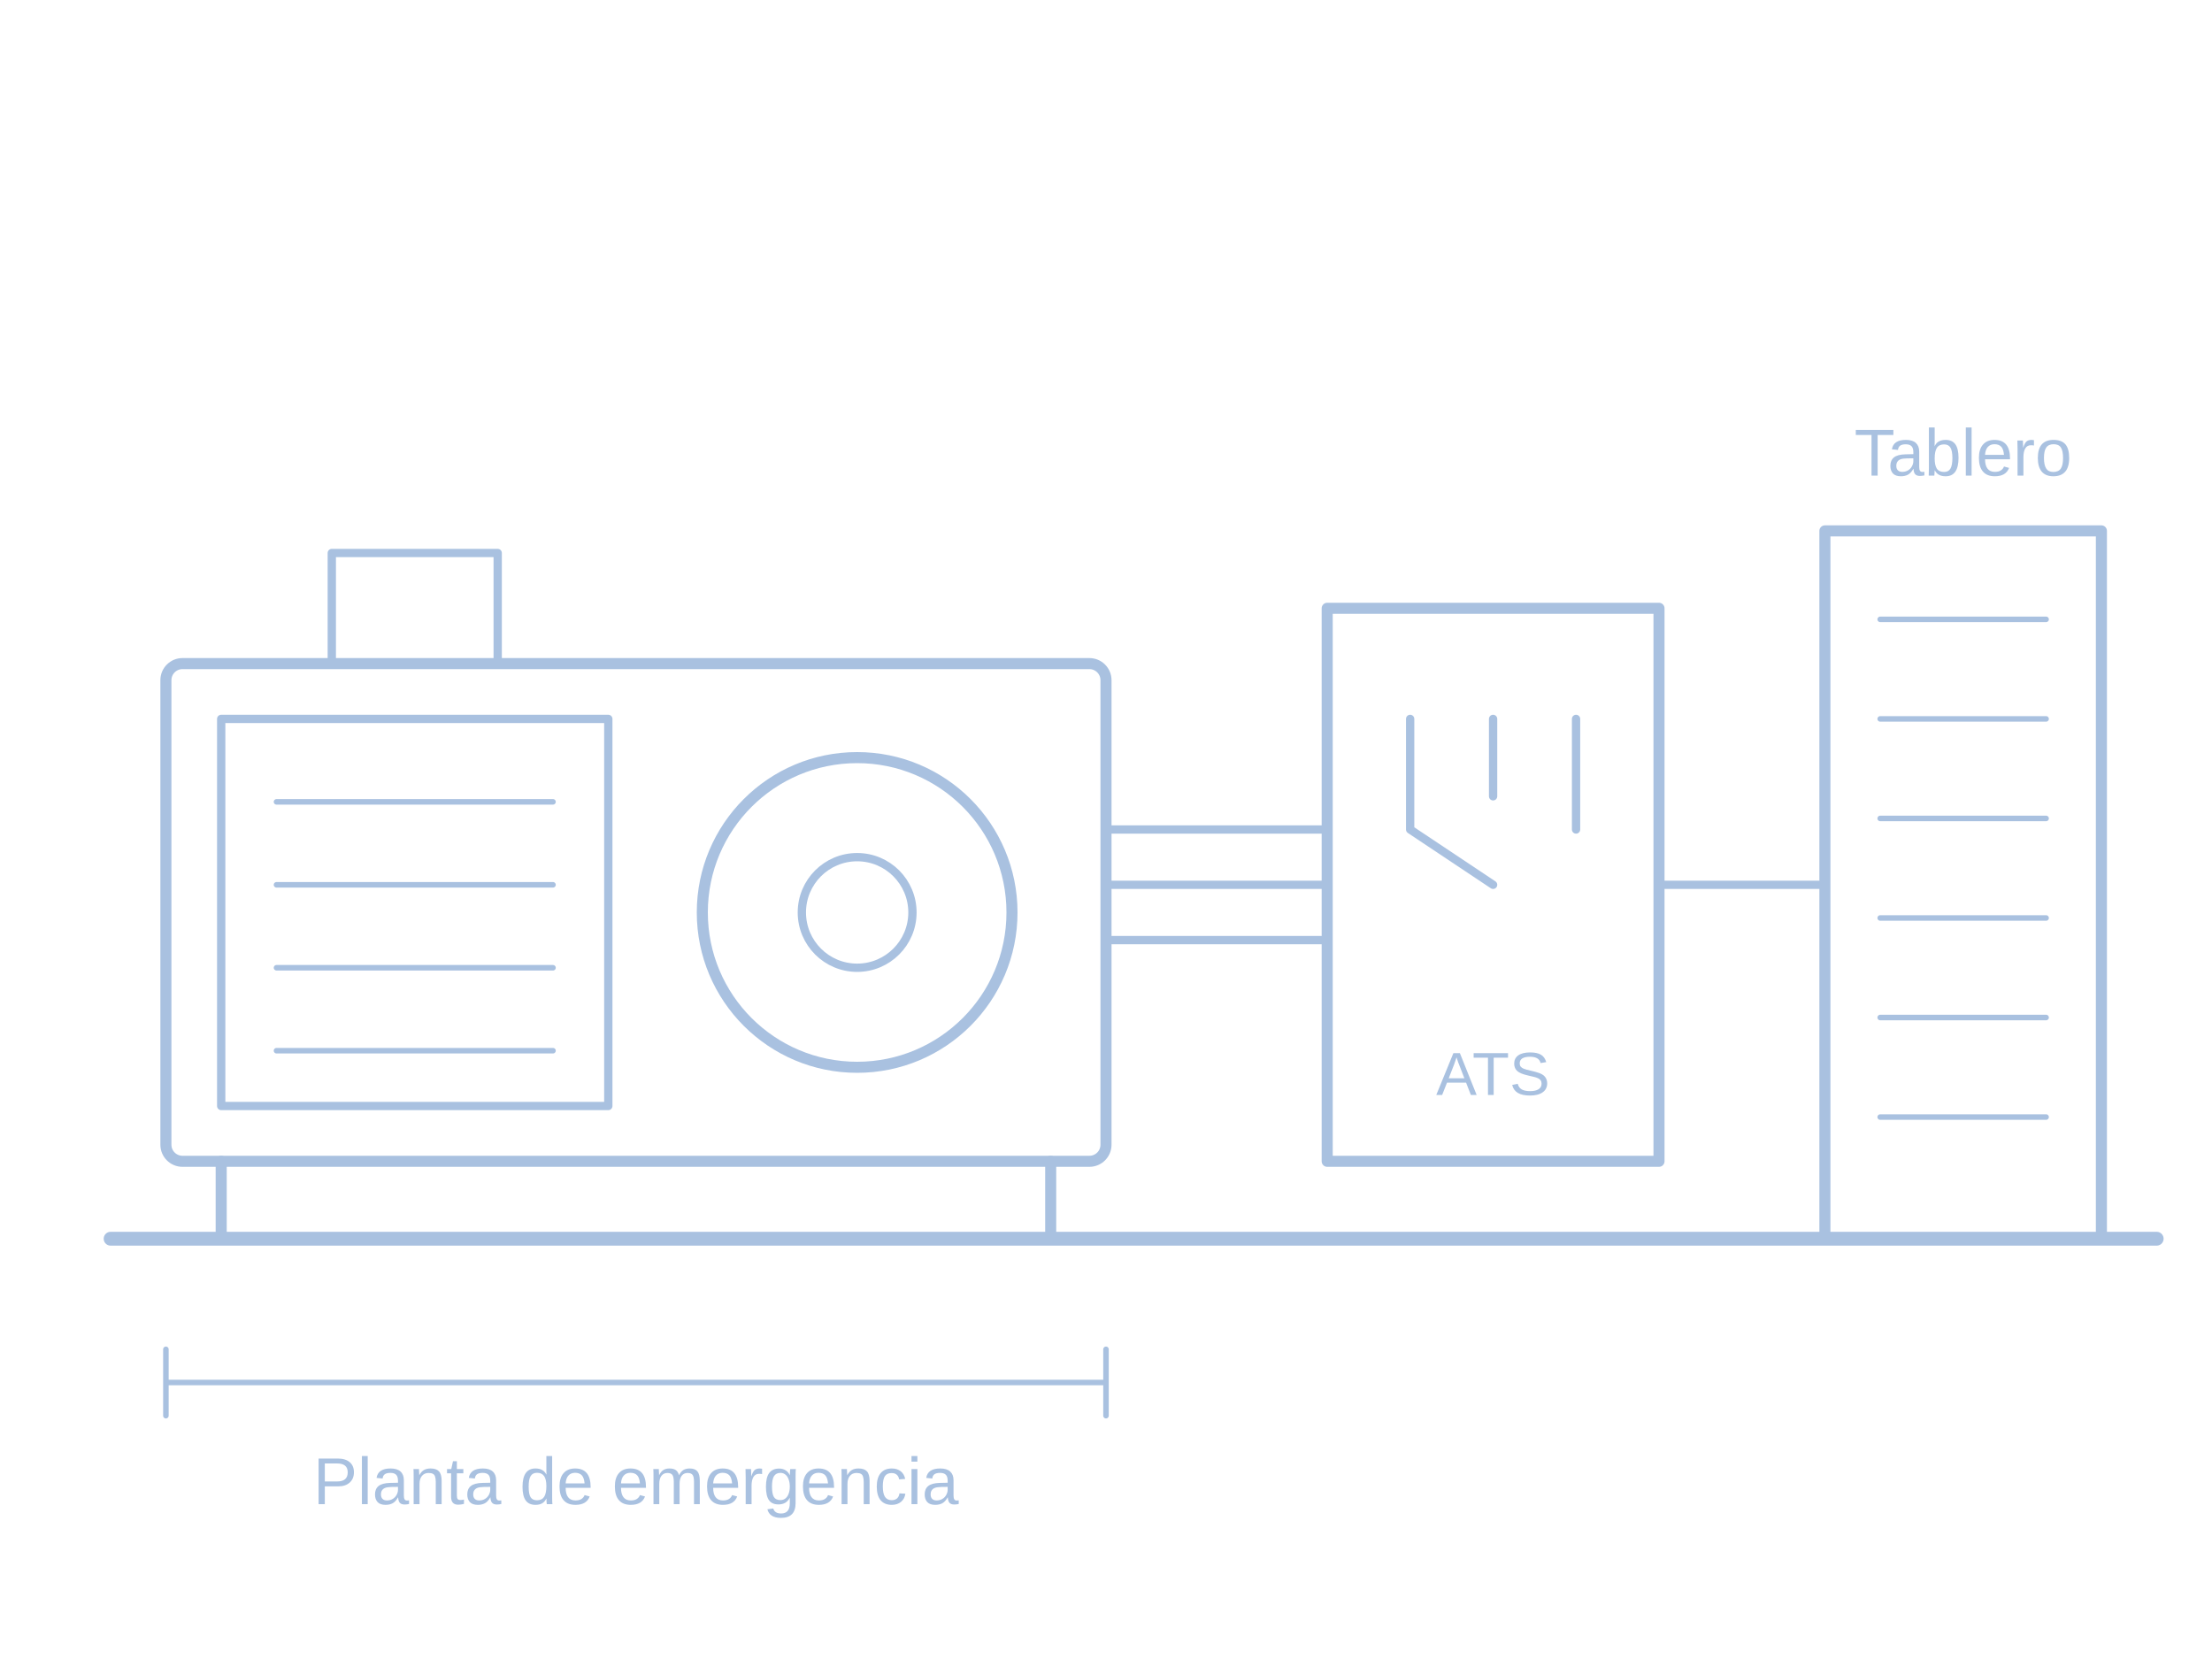
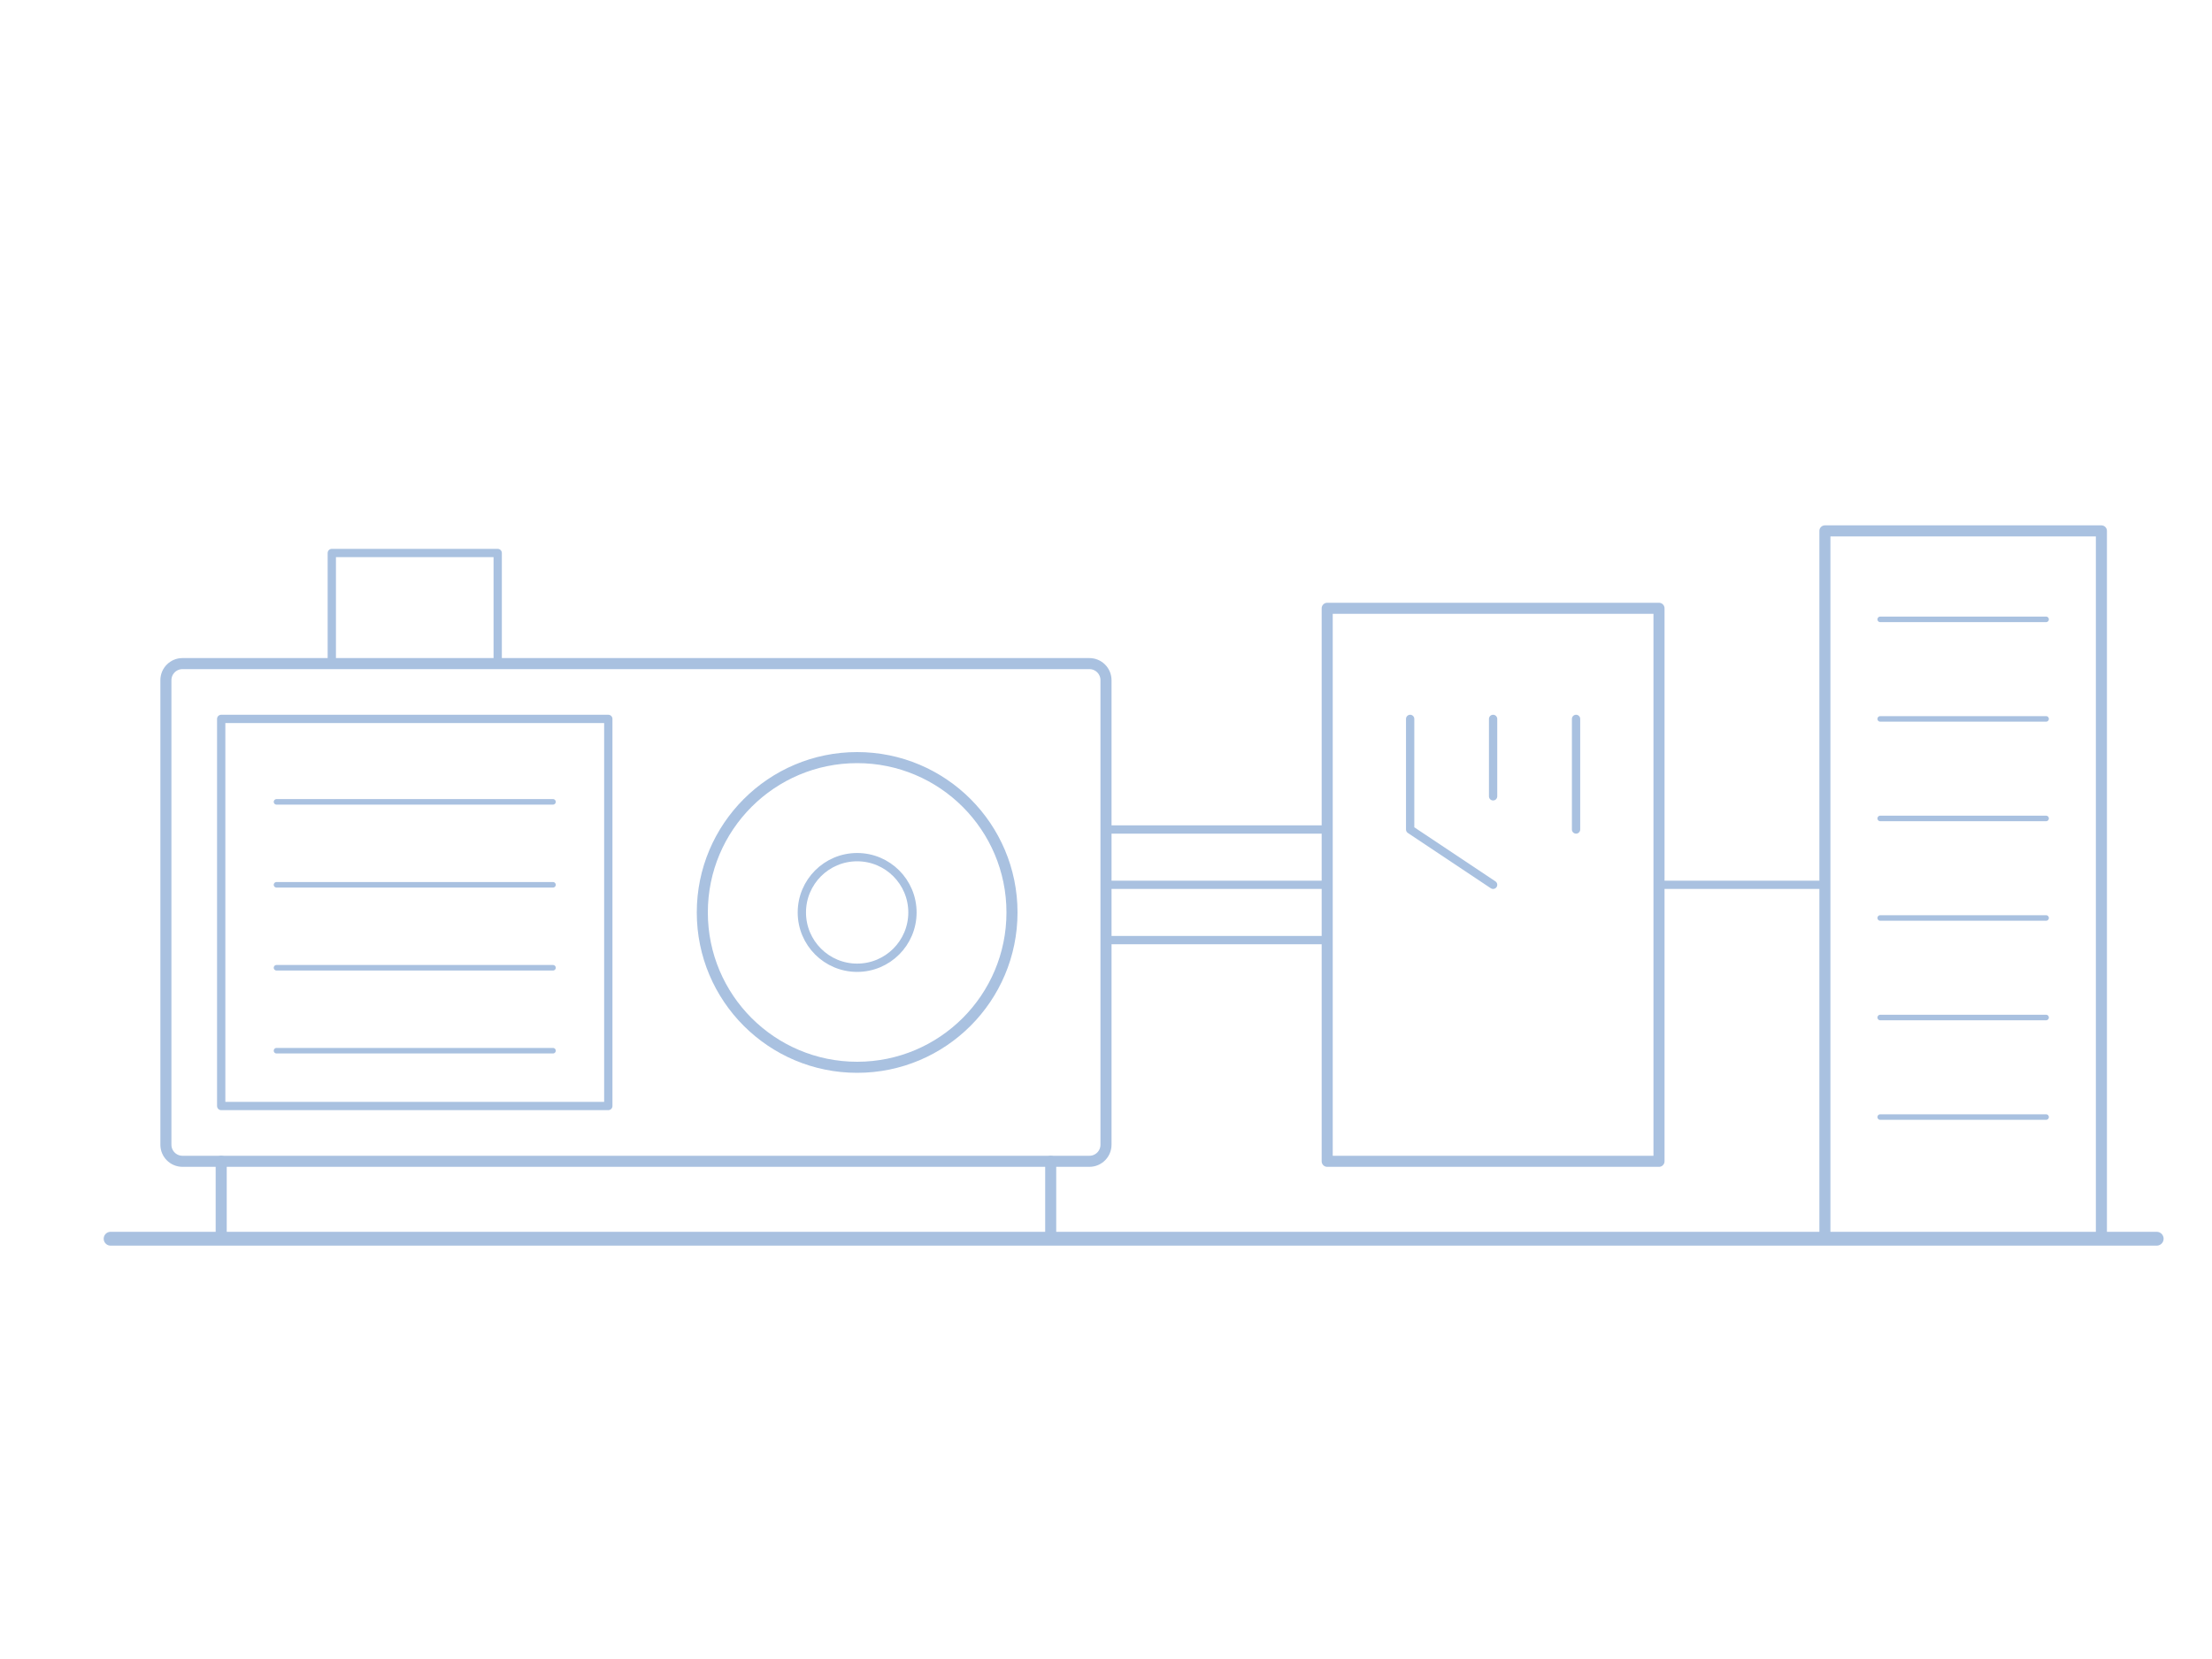
<svg xmlns="http://www.w3.org/2000/svg" viewBox="0 0 400 300" fill="none" stroke="#A9C1E0" stroke-width="2" stroke-linecap="round" stroke-linejoin="round">
  <rect x="30" y="120" width="170" height="90" rx="3" />
  <path d="M40 130h70v70H40z" stroke-width="1.5" />
  <path d="M50 145h50M50 160h50M50 175h50M50 190h50" stroke-width="1" />
  <circle cx="155" cy="165" r="28" />
  <circle cx="155" cy="165" r="10" stroke-width="1.5" />
  <path d="M60 120V100h30v20" stroke-width="1.5" />
  <path d="M40 210v14M190 210v14" stroke-width="2" />
  <path d="M200 150h40M200 160h40M200 170h40" stroke-width="1.5" />
  <rect x="240" y="110" width="60" height="100" />
  <path d="M255 130v20l15 10M270 130v14M285 130v20" stroke-width="1.5" />
-   <text x="270" y="198" fill="#A9C1E0" stroke="none" font-family="Arial, sans-serif" font-size="11" text-anchor="middle">ATS</text>
  <path d="M300 160h30" stroke-width="1.5" />
  <rect x="330" y="96" width="50" height="128" />
  <path d="M340 112h30M340 130h30M340 148h30M340 166h30M340 184h30M340 202h30" stroke-width="1" />
  <path d="M20 224h370" stroke-width="2.5" />
-   <path d="M30 250h170M30 244v12M200 244v12" stroke-width="1" />
-   <text x="115" y="272" fill="#A9C1E0" stroke="none" font-family="Arial, sans-serif" font-size="12" text-anchor="middle">Planta de emergencia</text>
-   <text x="355" y="86" fill="#A9C1E0" stroke="none" font-family="Arial, sans-serif" font-size="12" text-anchor="middle">Tablero</text>
</svg>
